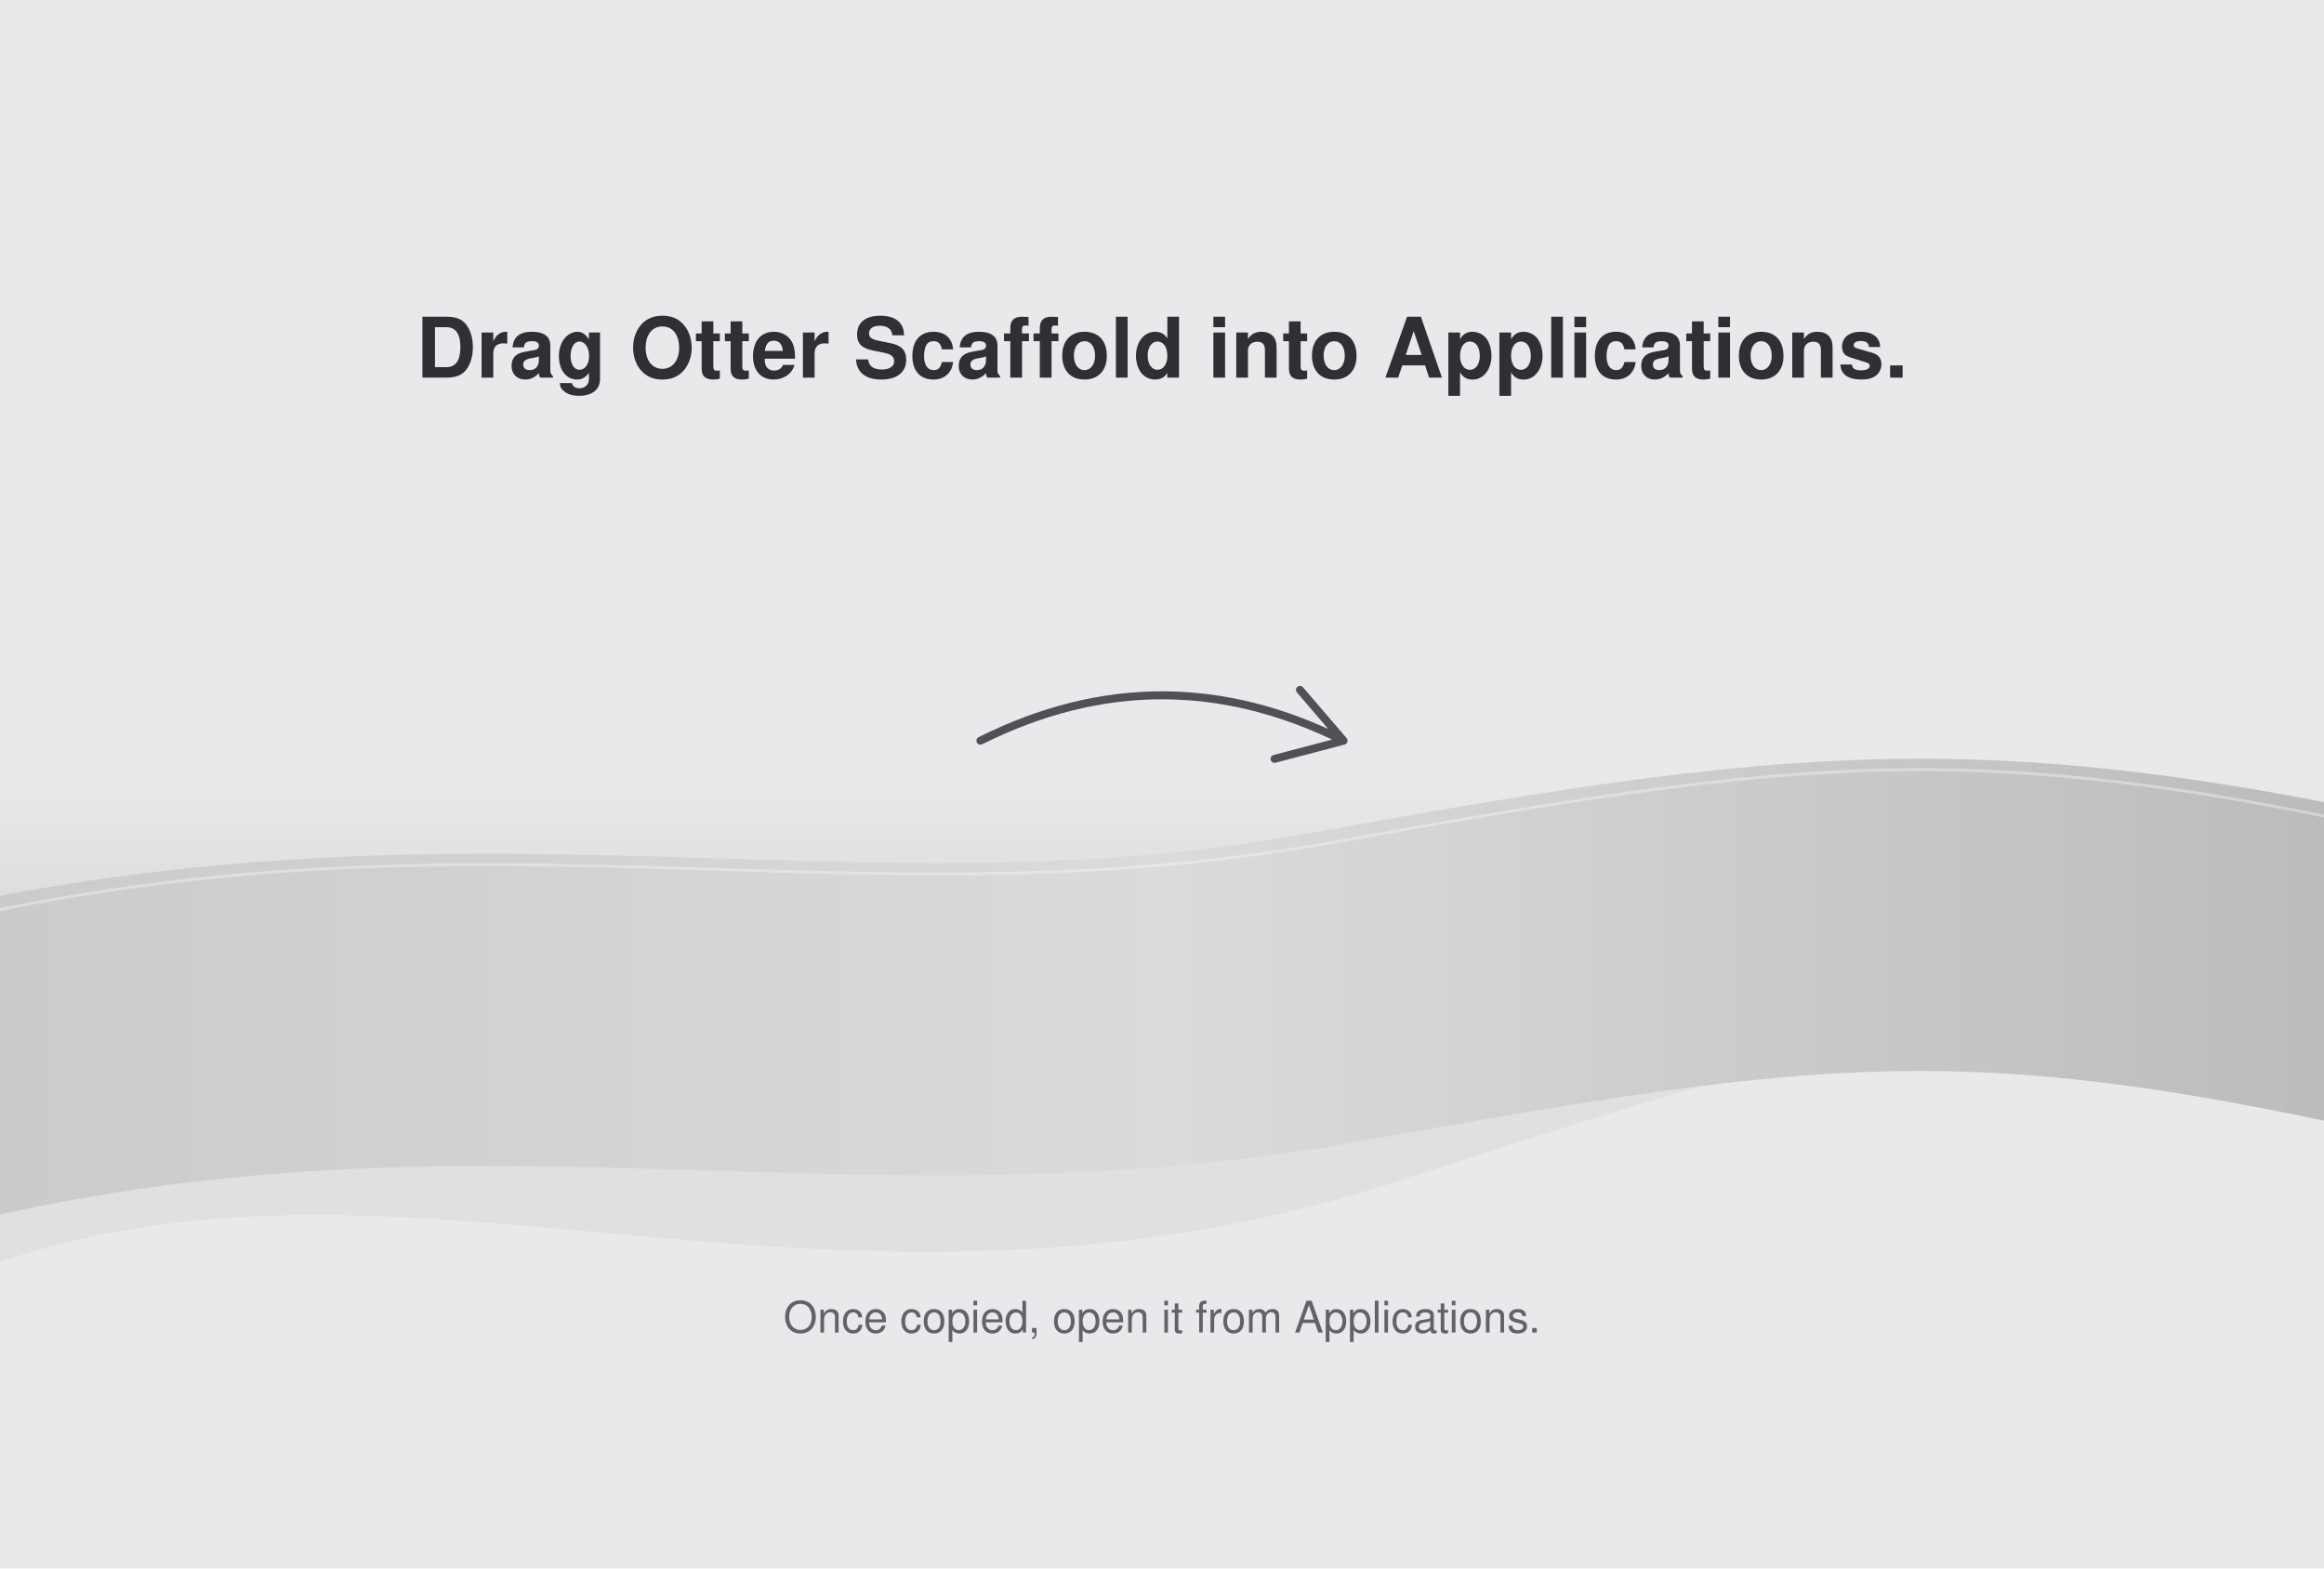
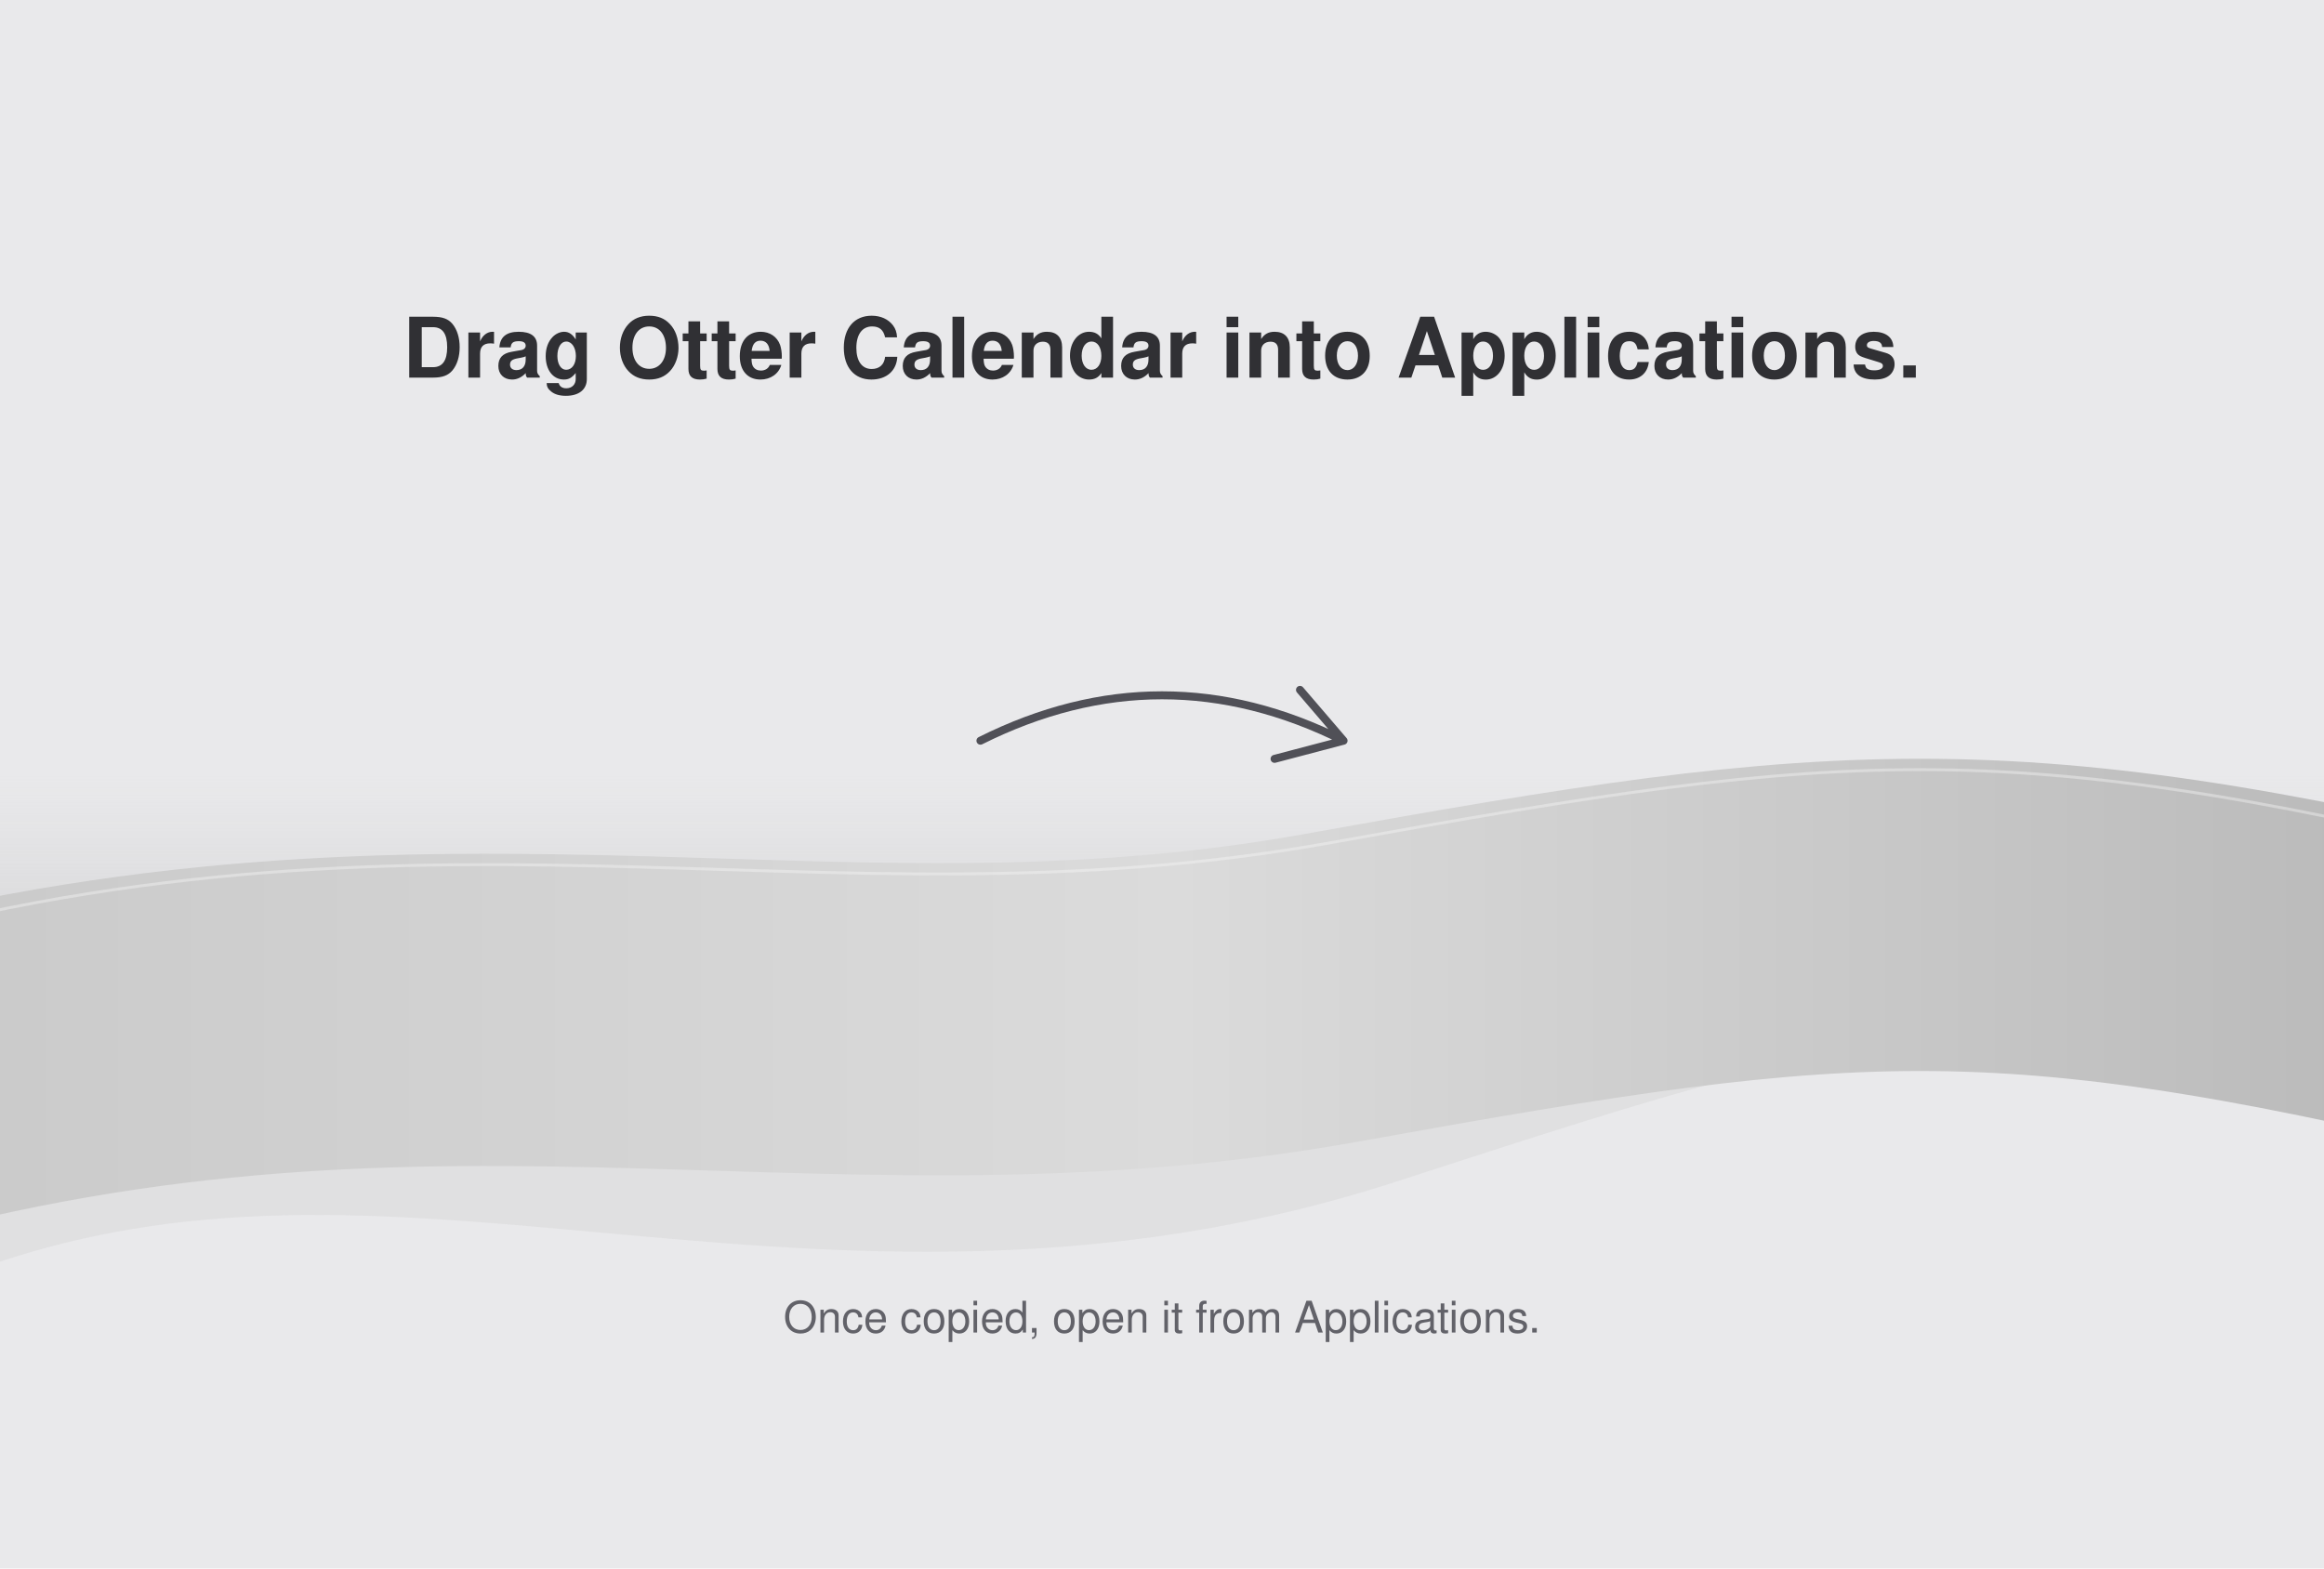
<svg xmlns="http://www.w3.org/2000/svg" width="1280" height="864" viewBox="0 0 640 432">
  <defs>
    <linearGradient id="veil" x1="0" y1="0" x2="0" y2="1">
      <stop stop-color="#B7B7B7" stop-opacity="0" />
      <stop offset=".55" stop-color="#A5A5A5" stop-opacity=".24" />
      <stop offset="1" stop-color="#D1D1D1" stop-opacity=".4" />
    </linearGradient>
    <linearGradient id="silk" x1="0" y1="0" x2="1" y2="0">
      <stop stop-color="#C8C8C8" />
      <stop offset=".5" stop-color="#DBDBDB" />
      <stop offset="1" stop-color="#B5B5B5" />
    </linearGradient>
  </defs>
  <rect width="640" height="432" fill="#E9E9EB" />
  <path d="M-60 293C95 220 214 304 362 256S559 191 707 257" stroke="url(#veil)" stroke-width="146" fill="none" opacity="1" stroke-linecap="round" stroke-linejoin="round" />
  <path d="M-60 306C113 252 223 298 367 272S553 242 707 280" stroke="url(#silk)" stroke-width="86" fill="none" opacity="1" stroke-linecap="round" stroke-linejoin="round" />
  <path d="M-60 266C113 212 223 258 367 232S553 202 707 240" stroke="#F5F5F5" stroke-width="0.8" fill="none" opacity="0.42" stroke-linecap="round" stroke-linejoin="round" />
-   <text x="320" y="104" fill="#303034" font-family="Helvetica" font-size="23" font-weight="700" text-anchor="middle">Drag Otter Scaffold into Applications.</text>
+   <text x="320" y="104" fill="#303034" font-family="Helvetica" font-size="23" font-weight="700" text-anchor="middle">Drag Otter Calendar into Applications.</text>
  <path d="M270 204Q320 179 370 204M358 190L370 204L351 209" stroke="#505057" stroke-width="2.2" fill="none" opacity="1" stroke-linecap="round" stroke-linejoin="round" />
  <text x="320" y="367" fill="#626269" font-family="Helvetica" font-size="12" font-weight="400" text-anchor="middle">Once copied, open it from Applications.</text>
</svg>
